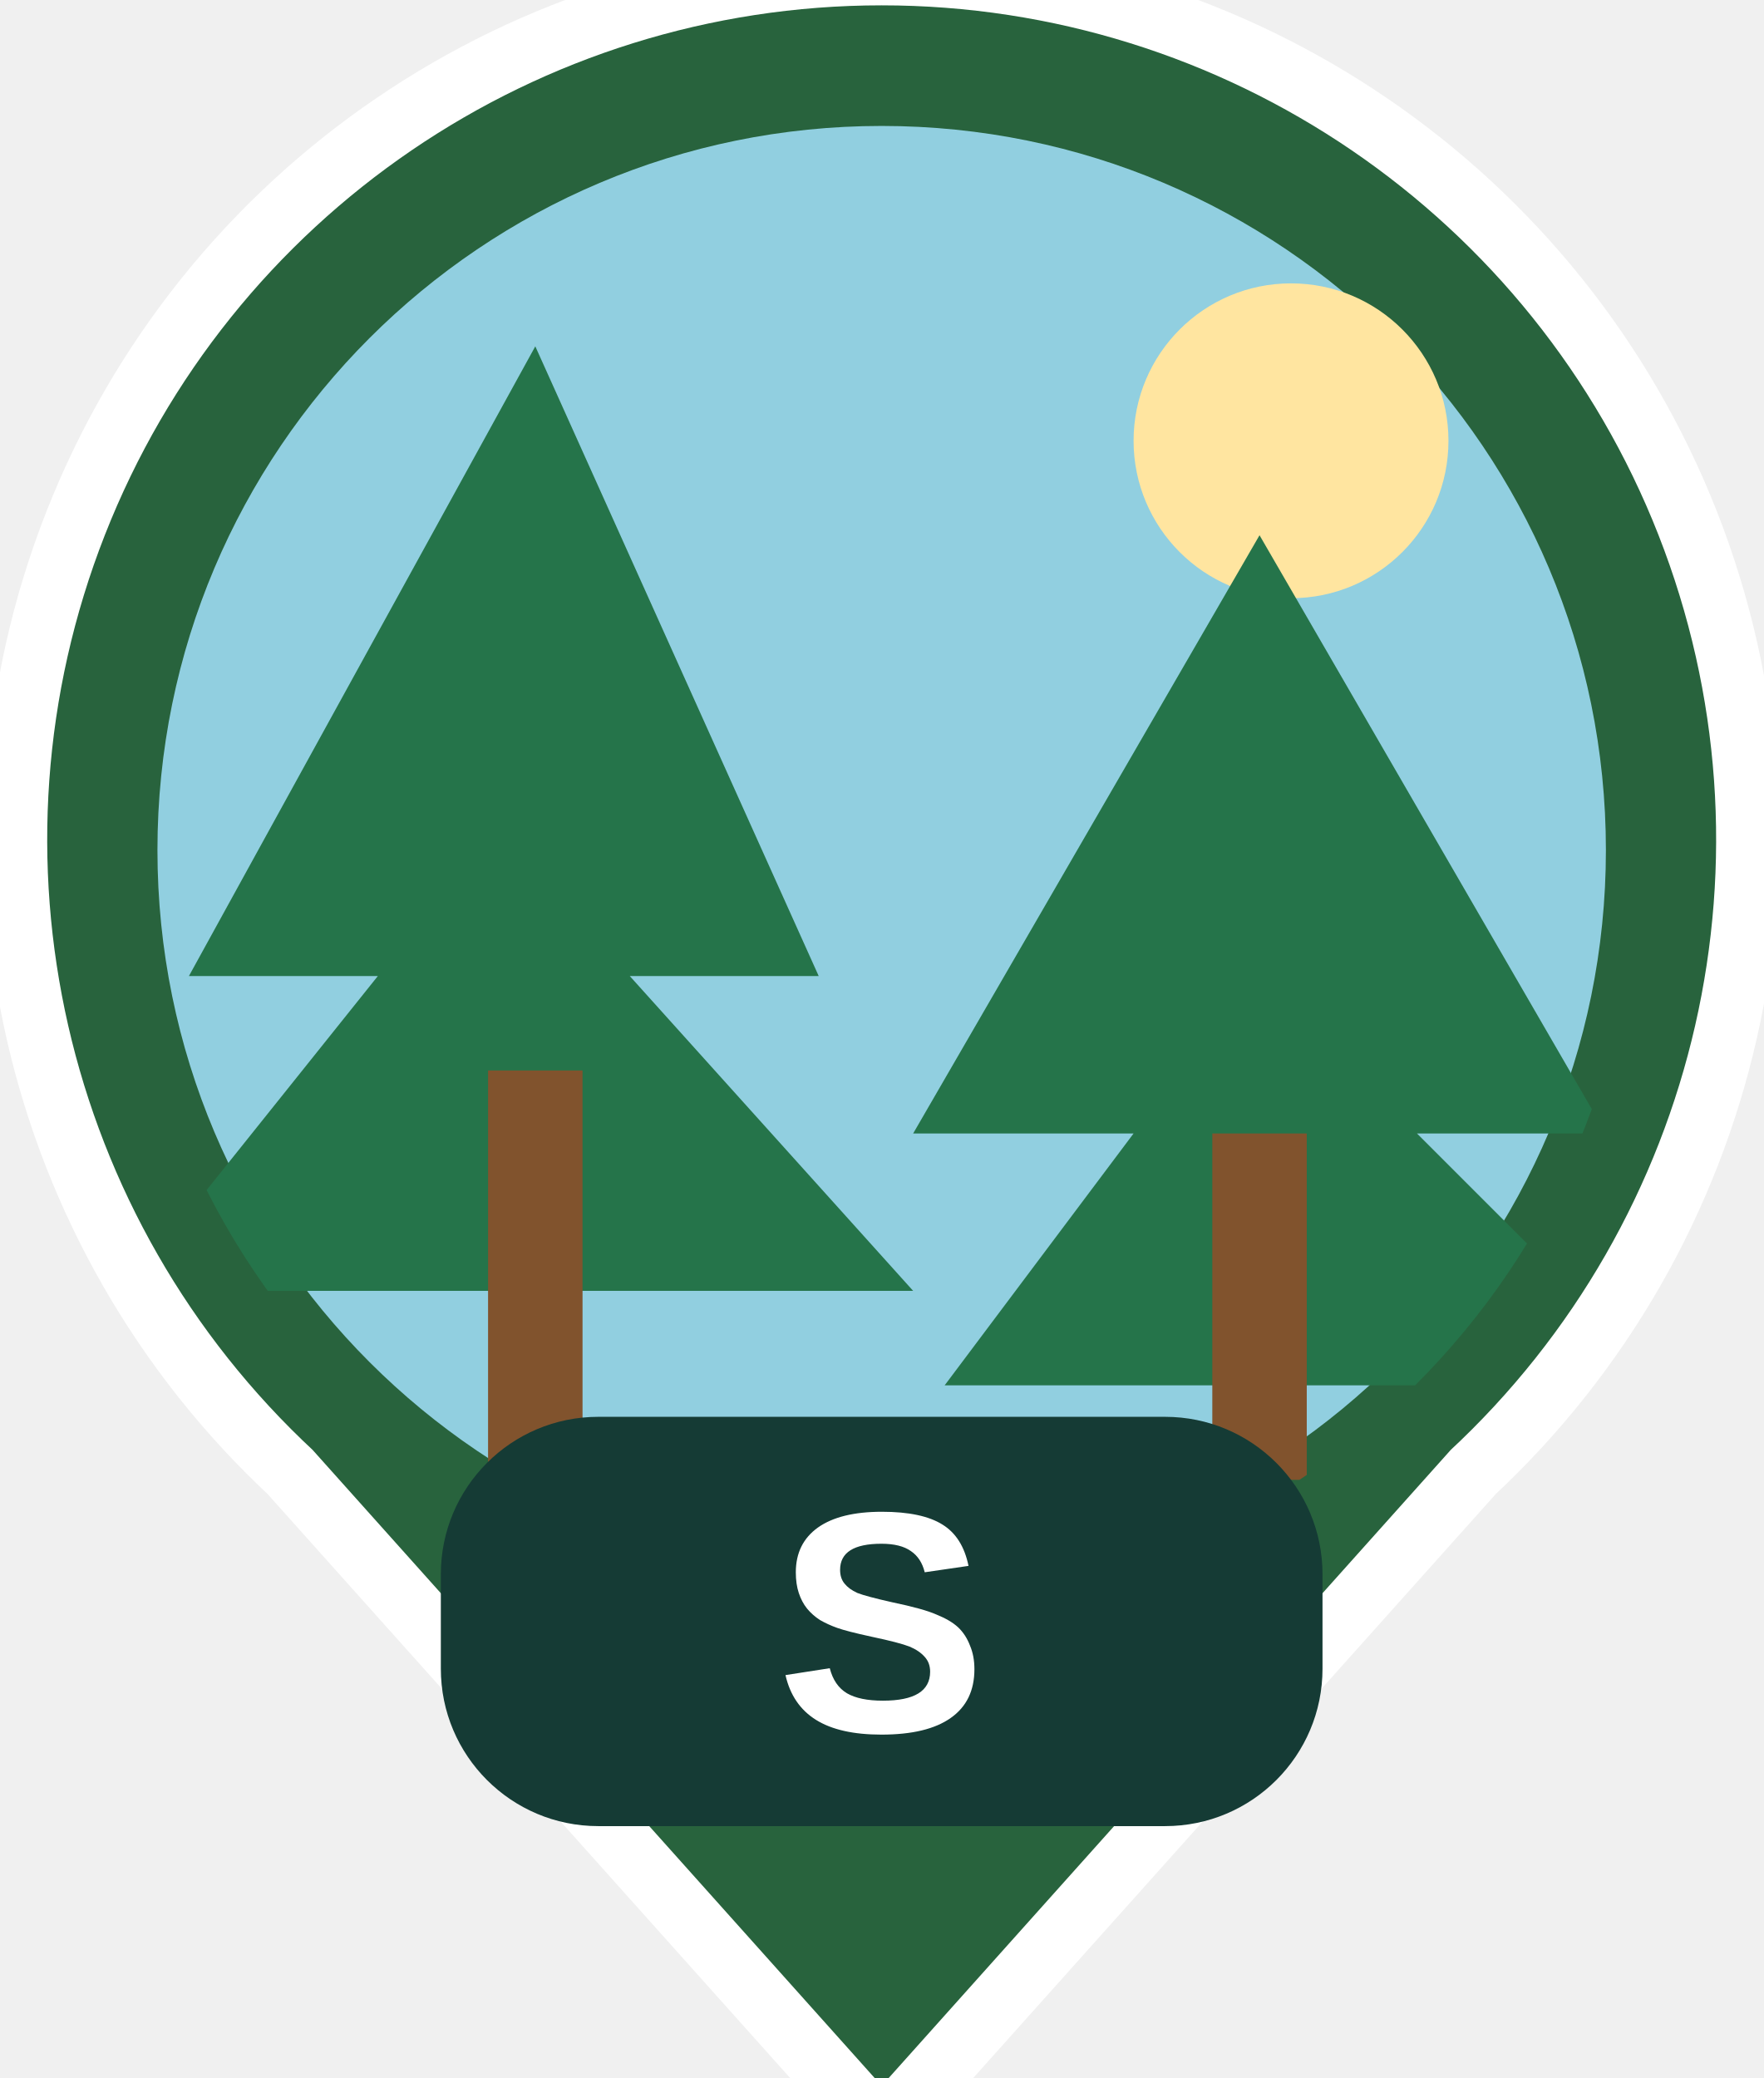
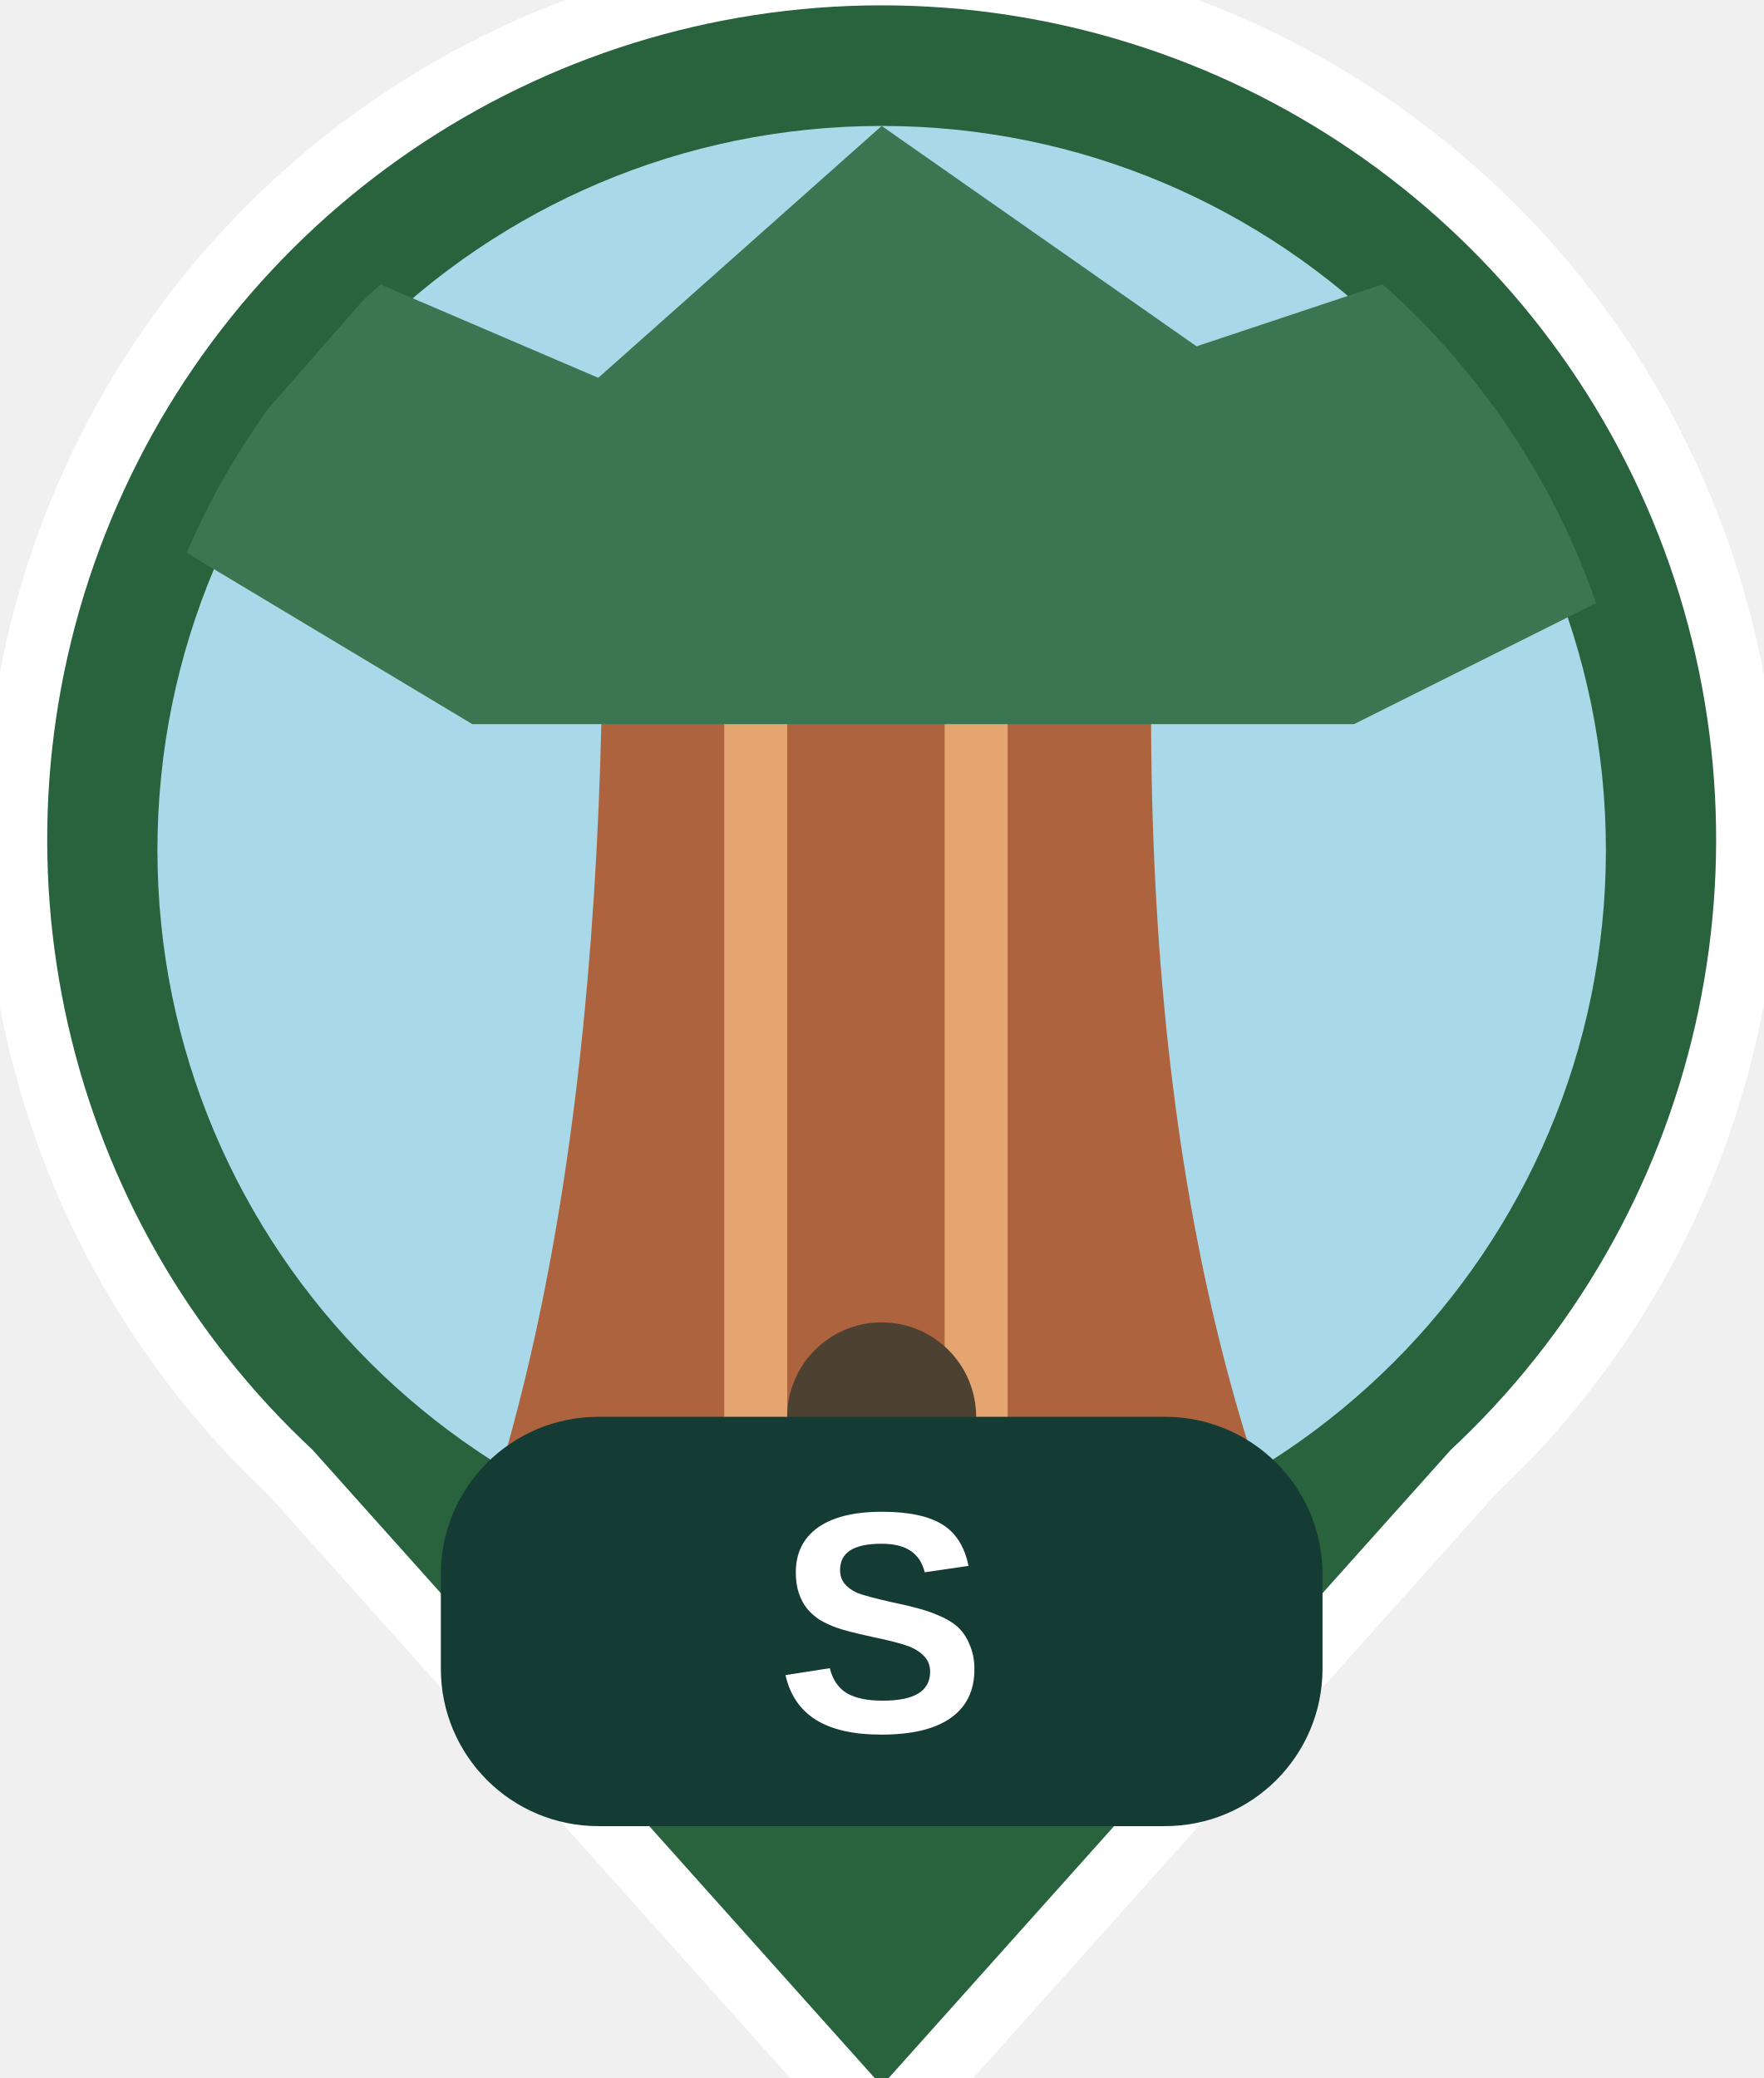
<svg xmlns="http://www.w3.org/2000/svg" viewBox="0 0 56 66">
  <defs>
    <clipPath id="scene">
      <circle cx="28" cy="27" r="24" />
    </clipPath>
  </defs>
  <path d="M28 64 11 45A25 25 0 1 1 45 45Z" fill="hsl(1,45%,27%)" stroke="white" stroke-width="7" />
  <path d="M28 64 11 45A25 25 0 1 1 45 45Z" fill="#28633d" stroke="#28633d" stroke-width="3" />
  <g clip-path="url(#scene)">
-     <circle cx="28" cy="27" r="23" fill="#91cfe0" />
-     <circle cx="41" cy="14" r="5" fill="#ffe5a0" />
-     <path d="m17 11-11 20h6L4 41h25l-9-10h6Zm23 6L29 36h7l-6 8h23l-8-8h6Z" fill="#25744a" />
-     <path d="M17 34v13m23-11v11" stroke="#81532d" stroke-width="3" />
+     <circle cx="28" cy="27" r="23" fill="#a9d9e8" />
+     <path d="M14 52q6-14 5-40l9-5 9 5q-2 25 5 40Z" fill="#ae633f" />
+     <path d="M24 14v33m7-33v34" fill="none" stroke="#e5a570" stroke-width="2" stroke-linejoin="round" stroke-linecap="round" />
+     <path d="M5 17 12 9l7 3 9-8 10 7 6-2 9 9-10 5H15Z" fill="#3b7652" />
+     <path d="M25 51v-6a3 3 0 0 1 6 0v6Z" fill="#4d4232" />
  </g>
  <rect x="14" y="45" width="28" height="13" rx="5" fill="#153b35" />
  <text x="28" y="55" text-anchor="middle" font-family="Arial,sans-serif" font-size="10" font-weight="bold" fill="white">S</text>
</svg>
